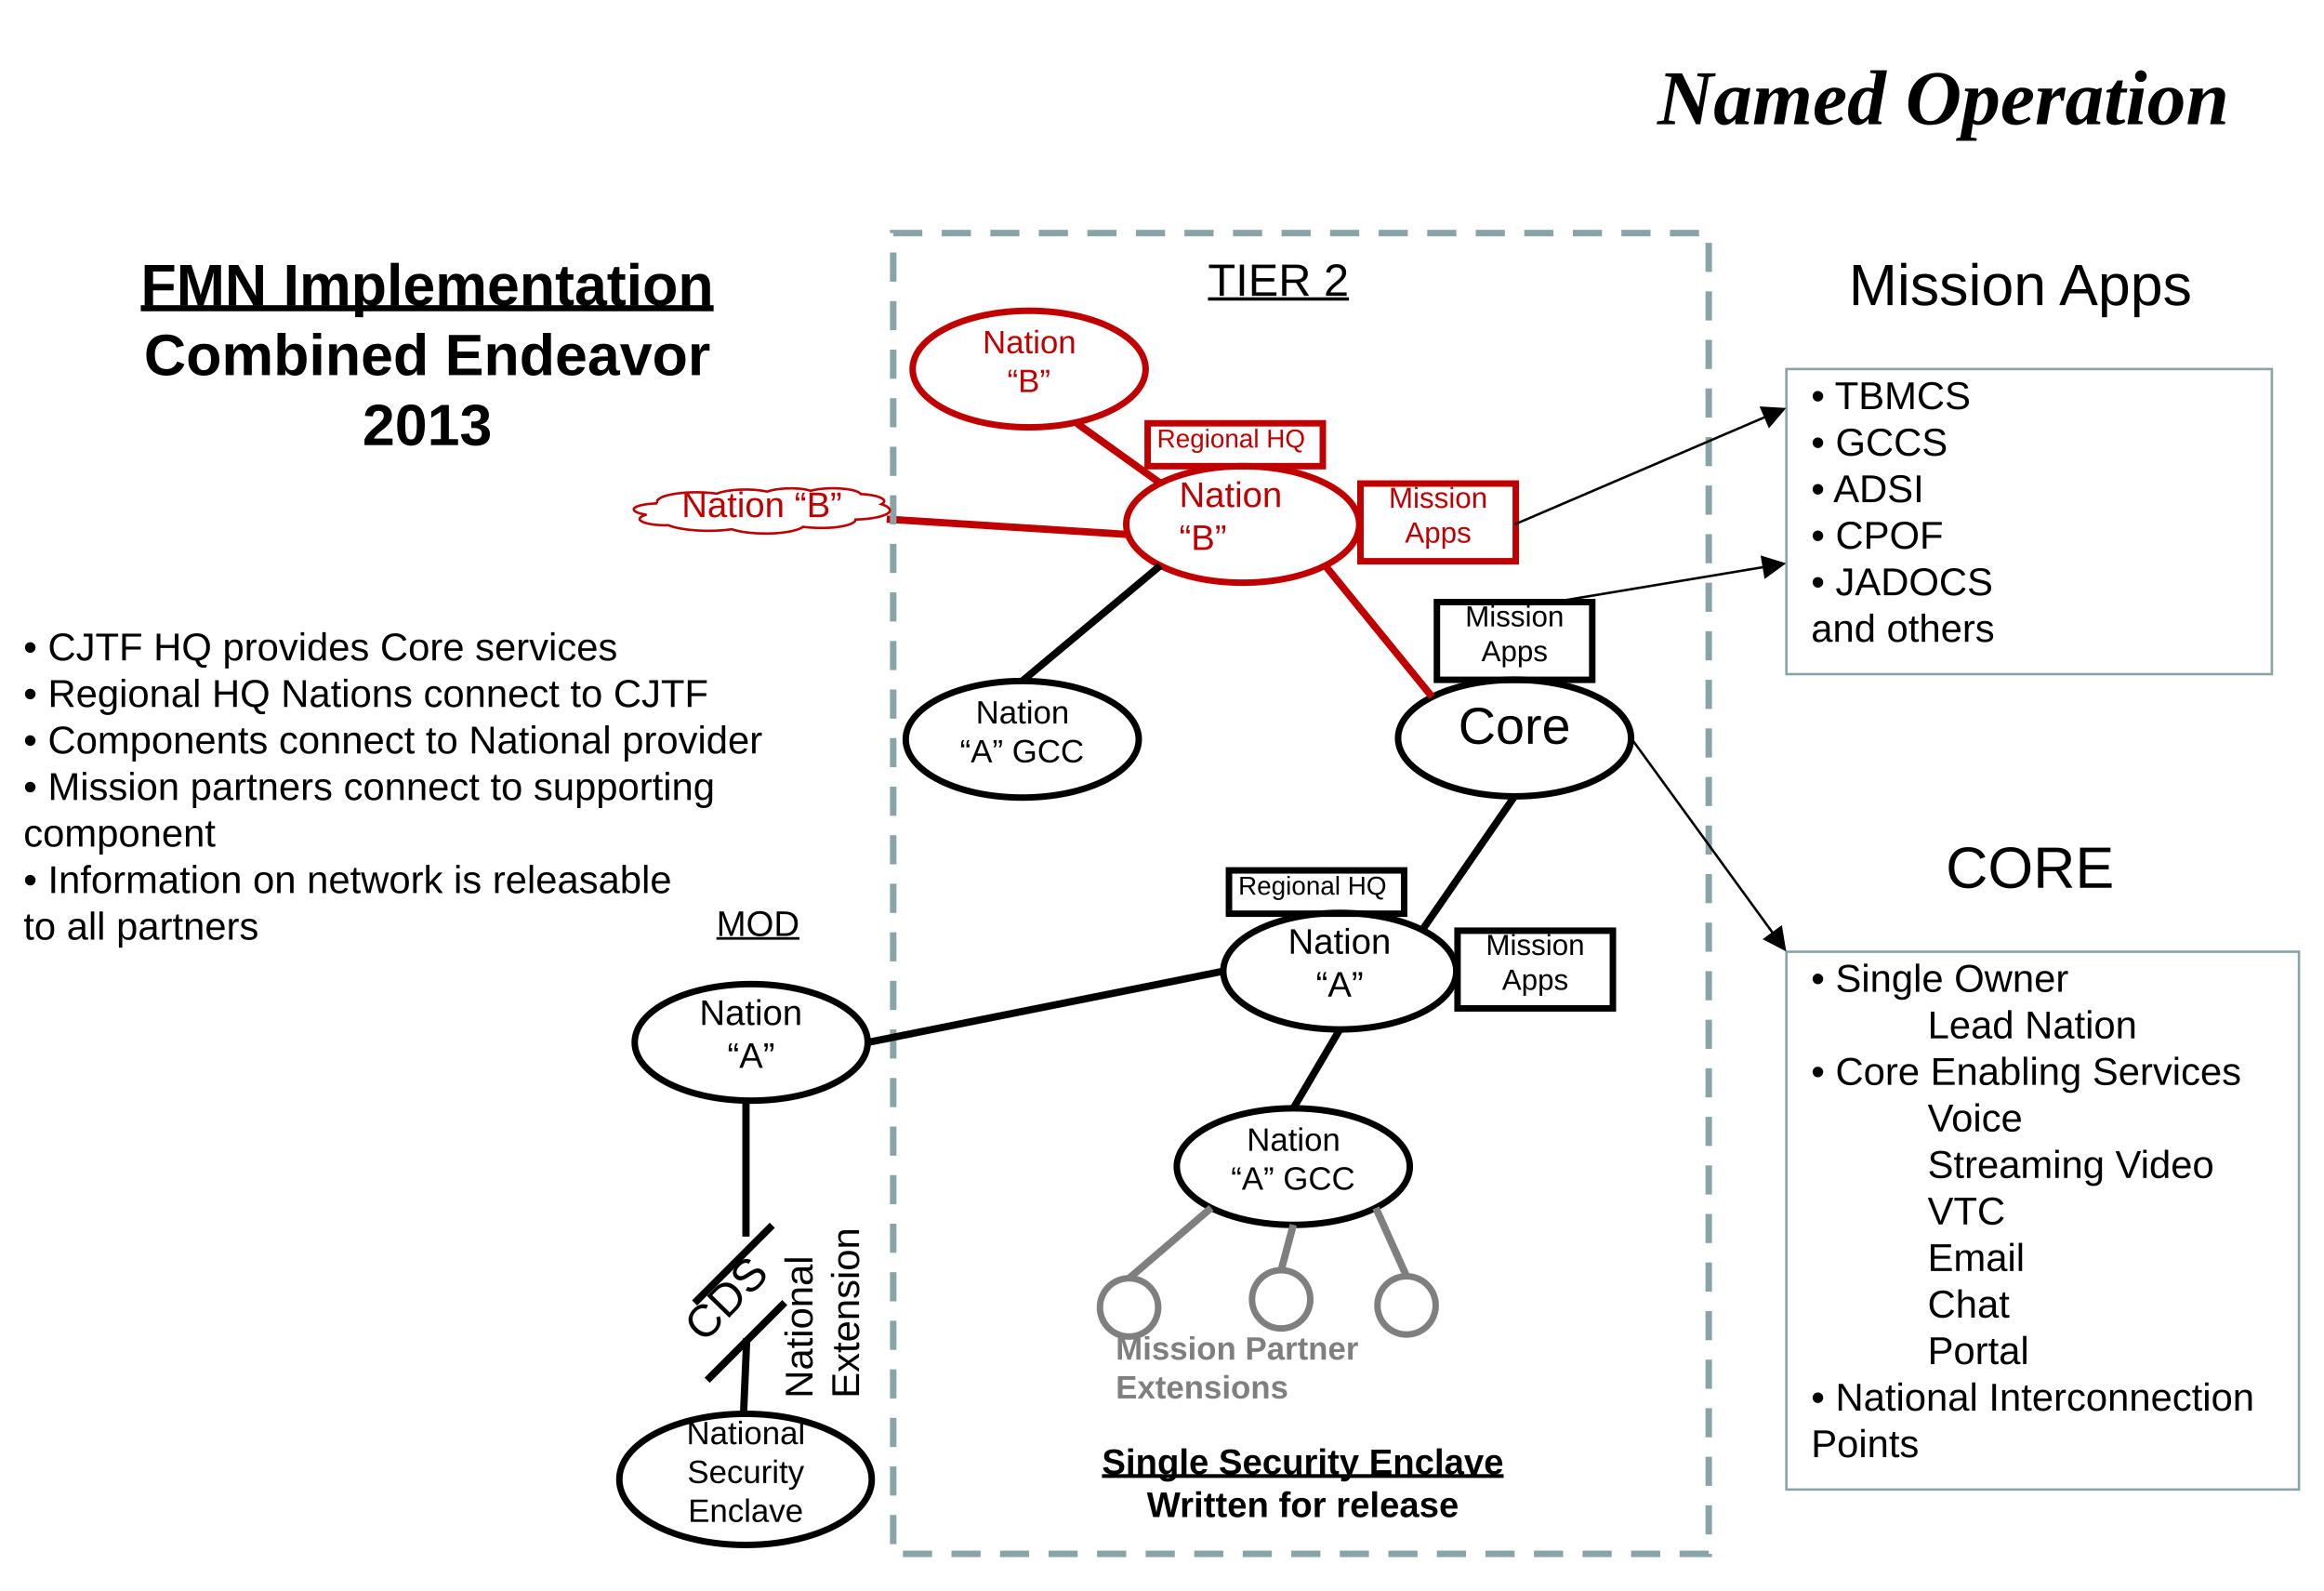
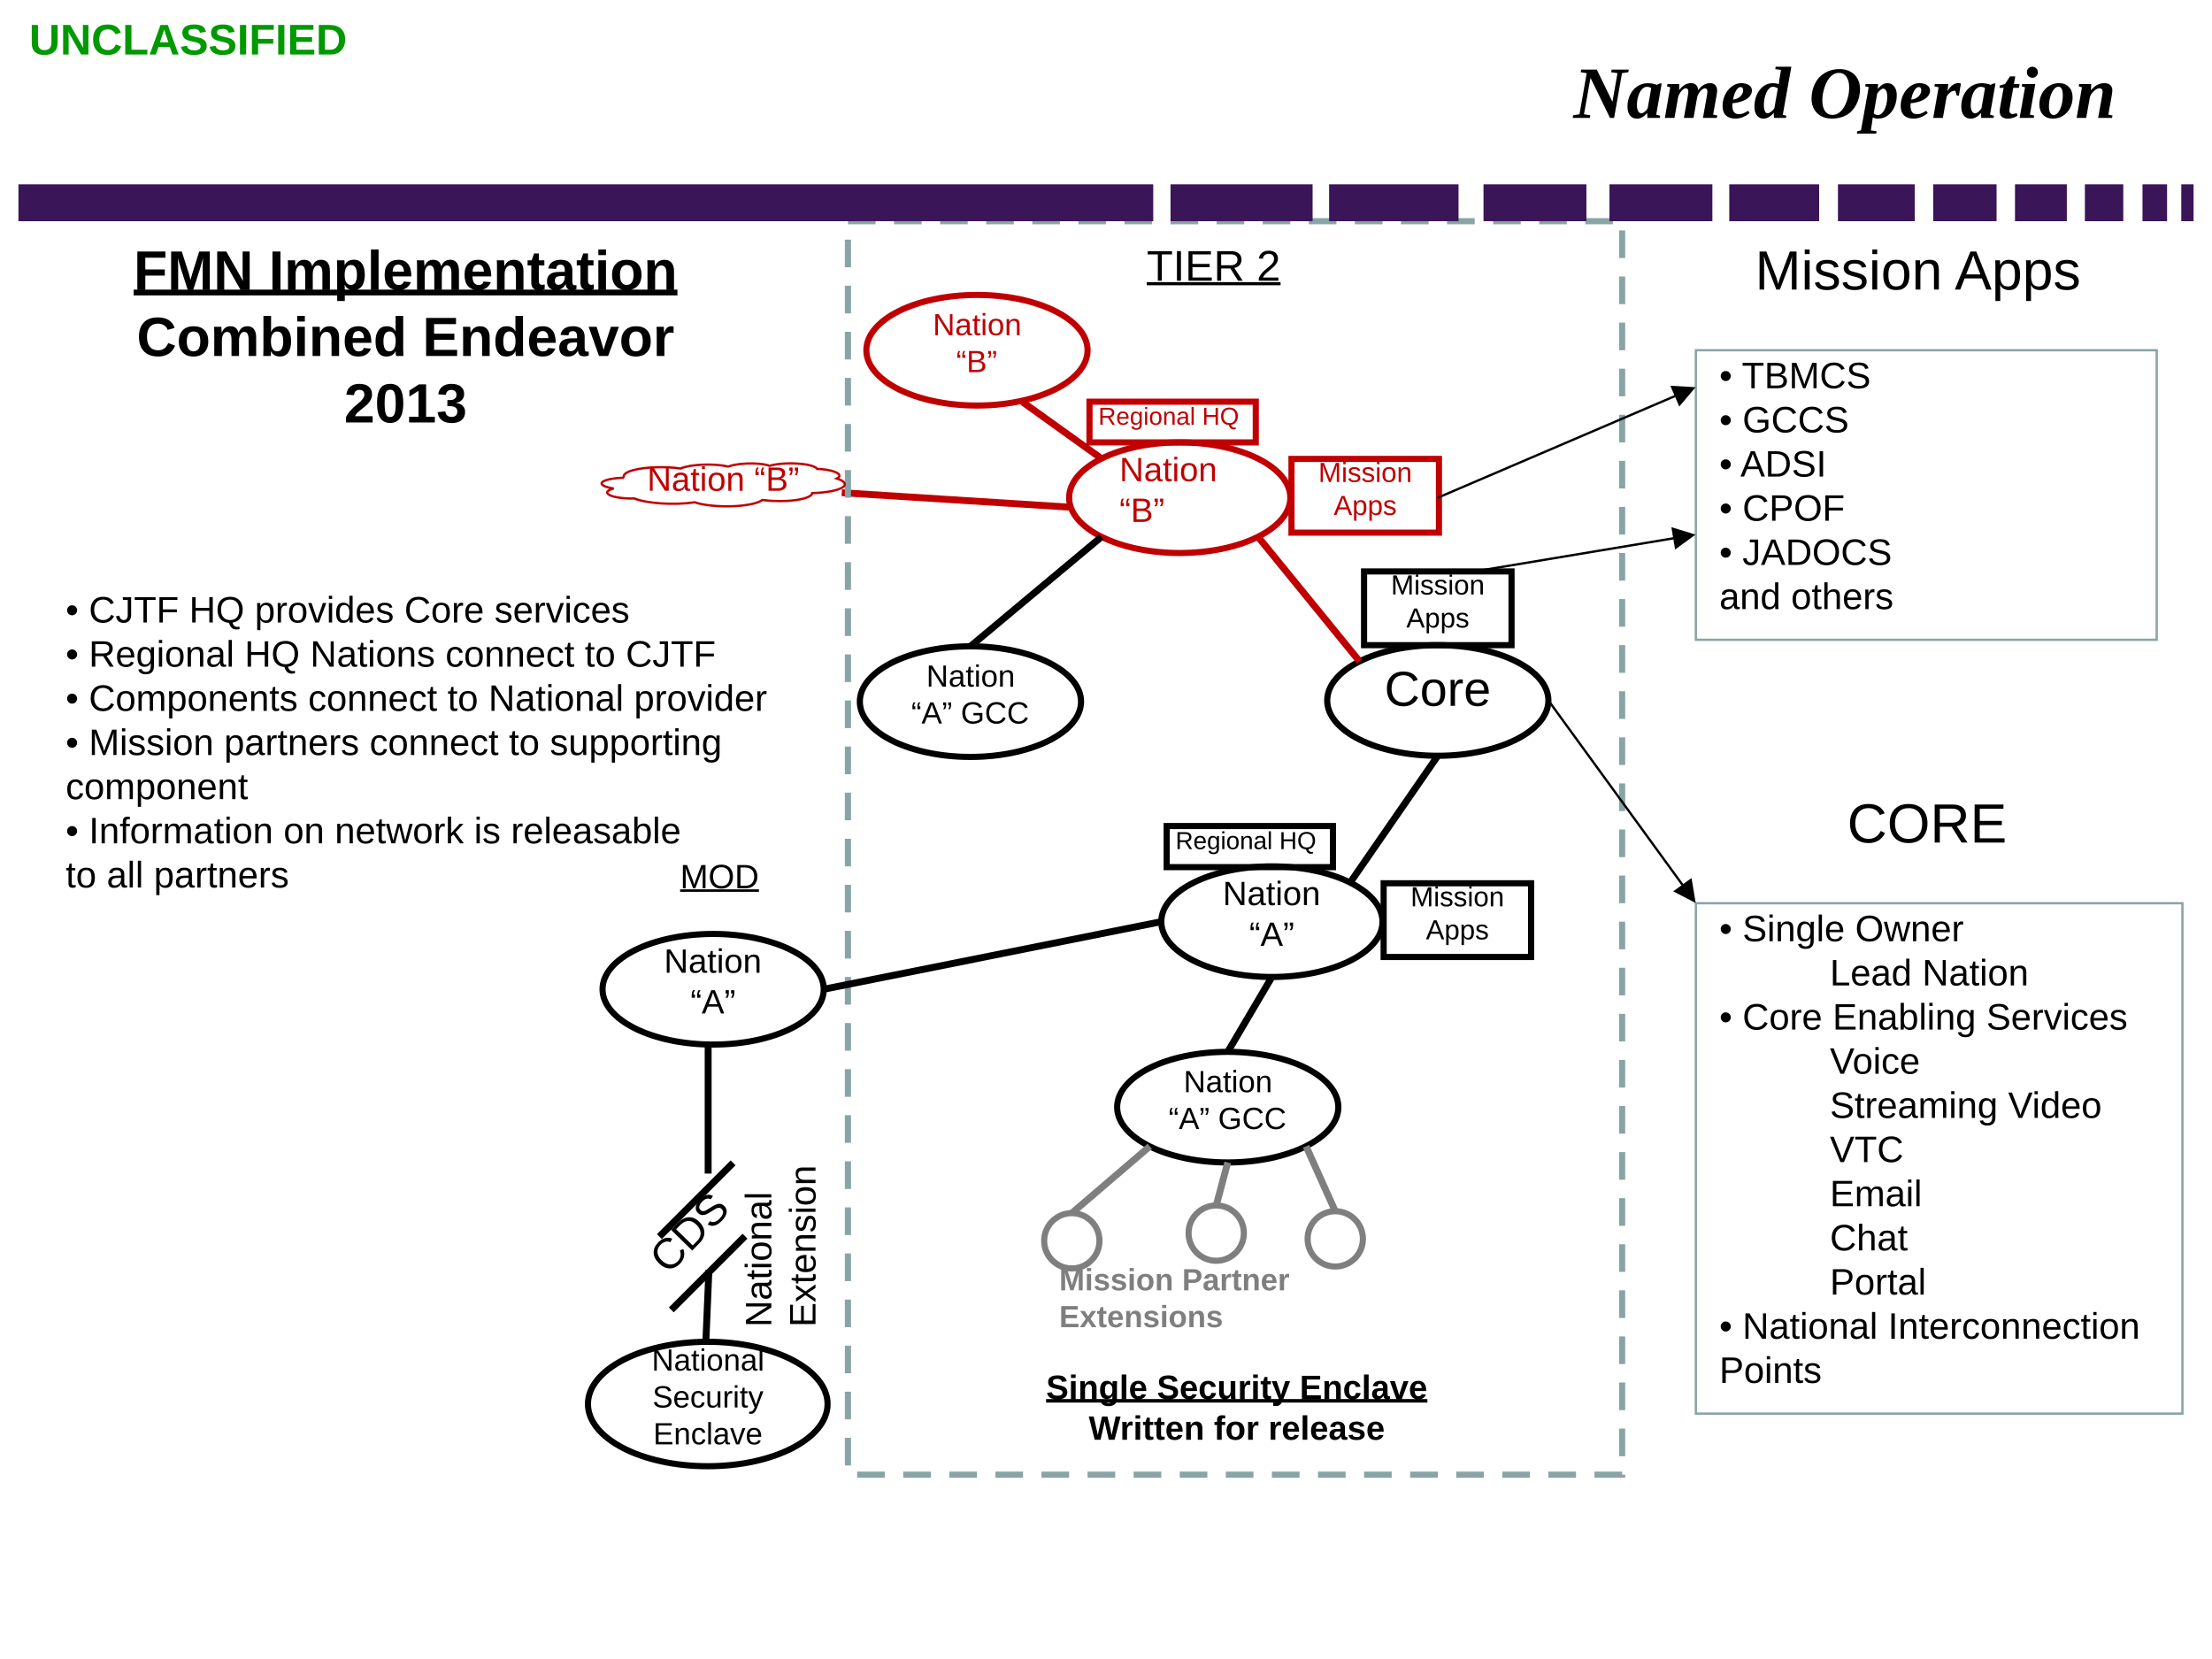
- <svg xmlns="http://www.w3.org/2000/svg" width="19cm" height="13cm">
+ <svg xmlns="http://www.w3.org/2000/svg" width="720" height="540">
  <g transform="scale(1.0,1.0)">
+     <rect x="0" y="0" width="720" height="540" fill="rgb(255,255,255)" />
    <line x1="37.438" x2="-37.438" y1="2.375" y2="-2.375" stroke="rgb(192,0,0)" stroke-width="2.25" transform="translate(311.438, 162.75)" />
    <rect x="-126" y="-204" width="252" height="408" fill="none" stroke="rgb(137,164,167)" stroke-dasharray="9,6" stroke-width="2" transform="translate(402, 276)" />
    <rect x="-201" y="-18.188" width="402" height="36.375" fill="none" stroke="none" transform="translate(495, 36.188)" />
    <text x="0" y="0" font-family="Times New Roman" font-size="24" font-style="italic" font-weight="bold" transform="translate(495,36.188)         rotate(0)         translate(17.125,2.188)" fill="rgb(0,0,0)" stroke="none">
      Named Operation
    </text>
    <ellipse cx="0" cy="0" rx="36" ry="18" fill="none" stroke="rgb(0,0,0)" stroke-width="2" transform="translate(468, 228)" />
    <text x="0" y="0" font-family="Arial" font-size="16" transform="translate(468,228)         rotate(0)         translate(-17.375,1.75)" fill="rgb(0,0,0)" stroke="none">
      Core
    </text>
    <ellipse cx="0" cy="0" rx="36" ry="18" fill="none" stroke="rgb(0,0,0)" stroke-width="2" transform="translate(414, 300)" />
    <text x="0" y="0" font-family="Arial" font-size="11" transform="translate(414,300)         rotate(0)         translate(-16,-5.375)" fill="rgb(0,0,0)" stroke="none">
      Nation 
    </text>
    <text x="0" y="0" font-family="Arial" font-size="11" transform="translate(414,300)         rotate(0)         translate(-7.375,7.875)" fill="rgb(0,0,0)" stroke="none">
      “A”
    </text>
    <line x1="-14.25" x2="14.25" y1="20.625" y2="-20.625" stroke="rgb(0,0,0)" stroke-width="2.25" transform="translate(453.75, 266.625)" />
    <rect x="-24" y="-12" width="48" height="24" fill="none" stroke="rgb(0,0,0)" stroke-width="2" transform="translate(468, 198)" />
    <text x="0" y="0" font-family="Arial" font-size="9" transform="translate(468,198)         rotate(0)         translate(-15.25,-4.5)" fill="rgb(0,0,0)" stroke="none">
      Mission 
    </text>
    <text x="0" y="0" font-family="Arial" font-size="9" transform="translate(468,198)         rotate(0)         translate(-10.25,6.25)" fill="rgb(0,0,0)" stroke="none">
      Apps
    </text>
    <rect x="-24" y="-12" width="48" height="24" fill="none" stroke="rgb(0,0,0)" stroke-width="2" transform="translate(474.375, 299.5)" />
    <text x="0" y="0" font-family="Arial" font-size="9" transform="translate(474.375,299.5)         rotate(0)         translate(-15.25,-4.5)" fill="rgb(0,0,0)" stroke="none">
      Mission 
    </text>
    <text x="0" y="0" font-family="Arial" font-size="9" transform="translate(474.375,299.5)         rotate(0)         translate(-10.25,6.25)" fill="rgb(0,0,0)" stroke="none">
      Apps
    </text>
    <line x1="16.5" x2="-16.5" y1="20.25" y2="-20.25" stroke="rgb(192,0,0)" stroke-width="2.25" transform="translate(426, 195)" />
    <ellipse cx="0" cy="0" rx="36" ry="18" fill="none" stroke="rgb(192,0,0)" stroke-width="2" transform="translate(384, 162)" />
    <text x="0" y="0" font-family="Arial" font-size="11" transform="translate(384,162)         rotate(0)         translate(-19.625,-5.375)" fill="rgb(192,0,0)" stroke="none">
      Nation 
    </text>
    <text x="0" y="0" font-family="Arial" font-size="11" transform="translate(384,162)         rotate(0)         translate(-19.625,7.875)" fill="rgb(192,0,0)" stroke="none">
      “B”
    </text>
    <ellipse cx="0" cy="0" rx="36" ry="18" fill="none" stroke="rgb(0,0,0)" stroke-width="2" transform="translate(399.625, 360.375)" />
    <text x="0" y="0" font-family="Arial" font-size="10" transform="translate(399.625,360.375)         rotate(0)         translate(-14.375,-4.875)" fill="rgb(0,0,0)" stroke="none">
      Nation 
    </text>
    <text x="0" y="0" font-family="Arial" font-size="10" transform="translate(399.625,360.375)         rotate(0)         translate(-19.25,7.125)" fill="rgb(0,0,0)" stroke="none">
      “A” GCC
    </text>
    <line x1="-7.188" x2="7.188" y1="12.188" y2="-12.188" stroke="rgb(0,0,0)" stroke-width="2.25" transform="translate(406.813, 330.188)" />
    <rect x="-79.188" y="-83.063" width="158.375" height="166.125" fill="none" stroke="rgb(137,164,167)" stroke-width="0.75" transform="translate(631.188, 377.063)" />
    <text x="0" y="0" font-family="Arial" font-size="12" transform="translate(631.188,377.063)         rotate(0)         translate(-71.563,-70.688)" fill="rgb(0,0,0)" stroke="none">
      • Single Owner
    </text>
    <text x="0" y="0" font-family="Arial" font-size="12" transform="translate(631.188,377.063)         rotate(0)         translate(-35.563,-56.313)" fill="rgb(0,0,0)" stroke="none">
       Lead Nation
    </text>
    <text x="0" y="0" font-family="Arial" font-size="12" transform="translate(631.188,377.063)         rotate(0)         translate(-71.563,-41.938)" fill="rgb(0,0,0)" stroke="none">
      • Core Enabling Services
    </text>
    <text x="0" y="0" font-family="Arial" font-size="12" transform="translate(631.188,377.063)         rotate(0)         translate(-35.563,-27.563)" fill="rgb(0,0,0)" stroke="none">
      Voice
    </text>
    <text x="0" y="0" font-family="Arial" font-size="12" transform="translate(631.188,377.063)         rotate(0)         translate(-35.563,-13.188)" fill="rgb(0,0,0)" stroke="none">
      Streaming Video
    </text>
    <text x="0" y="0" font-family="Arial" font-size="12" transform="translate(631.188,377.063)         rotate(0)         translate(-35.563,1.188)" fill="rgb(0,0,0)" stroke="none">
      VTC
    </text>
    <text x="0" y="0" font-family="Arial" font-size="12" transform="translate(631.188,377.063)         rotate(0)         translate(-35.563,15.563)" fill="rgb(0,0,0)" stroke="none">
      Email
    </text>
    <text x="0" y="0" font-family="Arial" font-size="12" transform="translate(631.188,377.063)         rotate(0)         translate(-35.563,29.938)" fill="rgb(0,0,0)" stroke="none">
      Chat
    </text>
    <text x="0" y="0" font-family="Arial" font-size="12" transform="translate(631.188,377.063)         rotate(0)         translate(-35.563,44.313)" fill="rgb(0,0,0)" stroke="none">
      Portal
    </text>
    <text x="0" y="0" font-family="Arial" font-size="12" transform="translate(631.188,377.063)         rotate(0)         translate(-71.563,58.688)" fill="rgb(0,0,0)" stroke="none">
      • National Interconnection    
    </text>
    <text x="0" y="0" font-family="Arial" font-size="12" transform="translate(631.188,377.063)         rotate(0)         translate(-71.563,73.063)" fill="rgb(0,0,0)" stroke="none">
        Points
    </text>
    <rect x="-36" y="-14.563" width="72" height="29.125" fill="none" stroke="none" transform="translate(630, 272.563)" />
    <text x="0" y="0" font-family="Arial" font-size="18" transform="translate(630,272.563)         rotate(0)         translate(-28.75,1.688)" fill="rgb(0,0,0)" stroke="none">
      CORE
    </text>
    <rect x="-30" y="-12.125" width="60" height="24.25" fill="none" stroke="none" transform="translate(396, 90.125)" />
    <text x="0" y="0" font-family="Arial" font-size="14" text-decoration="underline" transform="translate(396,90.125)         rotate(0)         translate(-22.75,1.25)" fill="rgb(0,0,0)" stroke="none">
      TIER 2
    </text>
    <rect x="-75" y="-47.125" width="150" height="94.25" fill="none" stroke="rgb(137,164,167)" stroke-width="0.75" transform="translate(627, 161.125)" />
    <text x="0" y="0" font-family="Arial" font-size="12" transform="translate(627,161.125)         rotate(0)         translate(-67.375,-34.75)" fill="rgb(0,0,0)" stroke="none">
      • TBMCS
    </text>
    <text x="0" y="0" font-family="Arial" font-size="12" transform="translate(627,161.125)         rotate(0)         translate(-67.375,-20.375)" fill="rgb(0,0,0)" stroke="none">
      • GCCS
    </text>
    <text x="0" y="0" font-family="Arial" font-size="12" transform="translate(627,161.125)         rotate(0)         translate(-67.375,-6)" fill="rgb(0,0,0)" stroke="none">
      • ADSI
    </text>
    <text x="0" y="0" font-family="Arial" font-size="12" transform="translate(627,161.125)         rotate(0)         translate(-67.375,8.375)" fill="rgb(0,0,0)" stroke="none">
      • CPOF
    </text>
    <text x="0" y="0" font-family="Arial" font-size="12" transform="translate(627,161.125)         rotate(0)         translate(-67.375,22.75)" fill="rgb(0,0,0)" stroke="none">
      • JADOCS
    </text>
    <text x="0" y="0" font-family="Arial" font-size="12" transform="translate(627,161.125)         rotate(0)         translate(-67.375,37.125)" fill="rgb(0,0,0)" stroke="none">
          and others
    </text>
    <rect x="-63" y="-14.563" width="126" height="29.125" fill="none" stroke="none" transform="translate(627, 92.563)" />
    <text x="0" y="0" font-family="Arial" font-size="18" transform="translate(627,92.563)         rotate(0)         translate(-55.75,1.688)" fill="rgb(0,0,0)" stroke="none">
      Mission Apps
    </text>
    <ellipse cx="0" cy="0" rx="36" ry="18" fill="none" stroke="rgb(0,0,0)" stroke-width="2" transform="translate(315.875, 228.375)" />
    <text x="0" y="0" font-family="Arial" font-size="10" transform="translate(315.875,228.375)         rotate(0)         translate(-14.375,-4.875)" fill="rgb(0,0,0)" stroke="none">
      Nation 
    </text>
    <text x="0" y="0" font-family="Arial" font-size="10" transform="translate(315.875,228.375)         rotate(0)         translate(-19.25,7.125)" fill="rgb(0,0,0)" stroke="none">
      “A” GCC
    </text>
    <line x1="-21.313" x2="21.313" y1="17.813" y2="-17.813" stroke="rgb(0,0,0)" stroke-width="2.25" transform="translate(337.188, 192.563)" />
    <ellipse cx="0" cy="0" rx="36" ry="18" fill="none" stroke="rgb(192,0,0)" stroke-width="2" transform="translate(318, 114)" />
    <text x="0" y="0" font-family="Arial" font-size="10" transform="translate(318,114)         rotate(0)         translate(-14.375,-4.875)" fill="rgb(192,0,0)" stroke="none">
      Nation 
    </text>
    <text x="0" y="0" font-family="Arial" font-size="10" transform="translate(318,114)         rotate(0)         translate(-6.75,7.125)" fill="rgb(192,0,0)" stroke="none">
      “B” 
    </text>
    <line x1="12.813" x2="-12.813" y1="9.188" y2="-9.188" stroke="rgb(192,0,0)" stroke-width="2.25" transform="translate(345.688, 140.063)" />
    <ellipse cx="0" cy="0" rx="36" ry="18" fill="none" stroke="rgb(0,0,0)" stroke-width="2" transform="translate(232.125, 322)" />
    <text x="0" y="0" font-family="Arial" font-size="11" transform="translate(232.125,322)         rotate(0)         translate(-16,-5.375)" fill="rgb(0,0,0)" stroke="none">
      Nation 
    </text>
    <text x="0" y="0" font-family="Arial" font-size="11" transform="translate(232.125,322)         rotate(0)         translate(-7.375,7.875)" fill="rgb(0,0,0)" stroke="none">
      “A”
    </text>
    <line x1="-54.938" x2="54.938" y1="11" y2="-11" stroke="rgb(0,0,0)" stroke-width="2.25" transform="translate(323.063, 311)" />
    <rect x="-51" y="-18.188" width="102" height="36.375" fill="none" stroke="none" transform="translate(257, 388.188)         rotate(270)" />
    <text x="0" y="0" font-family="Arial" font-size="12" transform="translate(257,388.188)         rotate(270)         translate(-43.75,-5.938)" fill="rgb(0,0,0)" stroke="none">
      National 
    </text>
    <text x="0" y="0" font-family="Arial" font-size="12" transform="translate(257,388.188)         rotate(270)         translate(-43.75,8.438)" fill="rgb(0,0,0)" stroke="none">
      Extension
    </text>
    <line x1="0" x2="0" y1="-21.375" y2="21.375" stroke="rgb(0,0,0)" stroke-width="2.25" transform="translate(230.5, 360.625)" />
    <line x1="0.5" x2="-0.5" y1="-11.688" y2="11.688" stroke="rgb(0,0,0)" stroke-width="2.25" transform="translate(230.25, 425.063)" />
    <line x1="12" x2="-12" y1="-12" y2="12" stroke="rgb(0,0,0)" stroke-width="2.25" transform="translate(226.625, 390.5)" />
    <line x1="12" x2="-12" y1="-12" y2="12" stroke="rgb(0,0,0)" stroke-width="2.25" transform="translate(230.5, 414.375)" />
    <ellipse cx="0" cy="0" rx="39" ry="20.25" fill="none" stroke="rgb(0,0,0)" stroke-width="2" transform="translate(230.375, 457)" />
    <text x="0" y="0" font-family="Arial" font-size="10" transform="translate(230.375,457)         rotate(0)         translate(-18.25,-10.875)" fill="rgb(0,0,0)" stroke="none">
      National 
    </text>
    <text x="0" y="0" font-family="Arial" font-size="10" transform="translate(230.375,457)         rotate(0)         translate(-18,1.125)" fill="rgb(0,0,0)" stroke="none">
      Security 
    </text>
    <text x="0" y="0" font-family="Arial" font-size="10" transform="translate(230.375,457)         rotate(0)         translate(-17.75,13.125)" fill="rgb(0,0,0)" stroke="none">
      Enclave
    </text>
    <rect x="-24" y="-12.063" width="48" height="24.125" fill="none" stroke="none" transform="translate(228.125, 401.938)         rotate(314.276)" />
    <text x="0" y="0" font-family="Arial" font-size="14" transform="translate(228.125,401.938)         rotate(314.276)         translate(-16.875,1.563)" fill="rgb(0,0,0)" stroke="none">
      CDS
    </text>
    <rect x="-24" y="-12" width="48" height="24" fill="none" stroke="rgb(192,0,0)" stroke-width="2" transform="translate(444.375, 161.375)" />
    <text x="0" y="0" font-family="Arial" font-size="9" transform="translate(444.375,161.375)         rotate(0)         translate(-15.25,-4.5)" fill="rgb(192,0,0)" stroke="none">
      Mission 
    </text>
    <text x="0" y="0" font-family="Arial" font-size="9" transform="translate(444.375,161.375)         rotate(0)         translate(-10.25,6.25)" fill="rgb(192,0,0)" stroke="none">
      Apps
    </text>
    <rect x="-21" y="-10.313" width="42" height="20.625" fill="none" stroke="none" transform="translate(235.125, 288.063)" />
    <text x="0" y="0" font-family="Arial" font-size="11" text-decoration="underline" transform="translate(235.125,288.063)         rotate(0)         translate(-13.75,1.063)" fill="rgb(0,0,0)" stroke="none">
      MOD
    </text>
    <ellipse cx="0" cy="0" rx="9" ry="9" fill="none" stroke="rgb(127,127,127)" stroke-width="2" transform="translate(395.875, 401.375)" />
    <ellipse cx="0" cy="0" rx="9" ry="9" fill="none" stroke="rgb(127,127,127)" stroke-width="2" transform="translate(434.625, 403.25)" />
    <ellipse cx="0" cy="0" rx="9" ry="9" fill="none" stroke="rgb(127,127,127)" stroke-width="2" transform="translate(348.875, 403.875)" />
    <line x1="4.75" x2="-4.75" y1="10.563" y2="-10.563" stroke="rgb(127,127,127)" stroke-width="2.25" transform="translate(429.875, 383.688)" />
    <line x1="1.875" x2="-1.875" y1="-7" y2="7" stroke="rgb(127,127,127)" stroke-width="2.25" transform="translate(397.75, 385.375)" />
    <line x1="12.688" x2="-12.688" y1="-10.875" y2="10.875" stroke="rgb(127,127,127)" stroke-width="2.25" transform="translate(361.563, 384)" />
    <rect x="-114" y="-46.063" width="228" height="92.125" fill="none" stroke="none" transform="translate(132, 124.063)" />
    <text x="0" y="0" font-family="Arial" font-size="18" text-decoration="underline" font-weight="bold" transform="translate(132,124.063)         rotate(0)         translate(-88.5,-29.813)" fill="rgb(0,0,0)" stroke="none">
      FMN Implementation
    </text>
    <text x="0" y="0" font-family="Arial" font-size="18" font-weight="bold" transform="translate(132,124.063)         rotate(0)         translate(-87.5,-8.188)" fill="rgb(0,0,0)" stroke="none">
      Combined Endeavor 
    </text>
    <text x="0" y="0" font-family="Arial" font-size="18" font-weight="bold" transform="translate(132,124.063)         rotate(0)         translate(-20,13.438)" fill="rgb(0,0,0)" stroke="none">
      2013
    </text>
    <rect x="-124.688" y="-20.313" width="249.375" height="40.625" fill="none" stroke="none" transform="translate(402.563, 464.313)" />
    <text x="0" y="0" font-family="Arial" font-size="11" text-decoration="underline" font-weight="bold" transform="translate(402.563,464.313)         rotate(0)         translate(-62.063,-8.938)" fill="rgb(0,0,0)" stroke="none">
      Single Security Enclave
    </text>
    <text x="0" y="0" font-family="Arial" font-size="11" font-weight="bold" transform="translate(402.563,464.313)         rotate(0)         translate(-48.188,4.313)" fill="rgb(0,0,0)" stroke="none">
      Written for release
    </text>
    <rect x="-60" y="-15.75" width="120" height="31.5" fill="none" stroke="none" transform="translate(397.5, 425.125)" />
    <text x="0" y="0" font-family="Arial" font-size="10" font-weight="bold" transform="translate(397.5,425.125)         rotate(0)         translate(-52.75,-5.125)" fill="rgb(127,127,127)" stroke="none">
      Mission Partner 
    </text>
    <text x="0" y="0" font-family="Arial" font-size="10" font-weight="bold" transform="translate(397.5,425.125)         rotate(0)         translate(-52.75,6.875)" fill="rgb(127,127,127)" stroke="none">
      Extensions
    </text>
    <rect x="-27.063" y="-6.625" width="54.125" height="13.25" fill="none" stroke="rgb(192,0,0)" stroke-width="2" transform="translate(381.688, 137.375)" />
    <text x="0" y="0" font-family="Arial" font-size="8" transform="translate(381.688,137.375)         rotate(0)         translate(-24.188,0.875)" fill="rgb(192,0,0)" stroke="none">
      Regional  HQ
    </text>
    <rect x="-27.063" y="-6.688" width="54.125" height="13.375" fill="none" stroke="rgb(0,0,0)" stroke-width="2" transform="translate(406.813, 275.563)" />
    <text x="0" y="0" font-family="Arial" font-size="8" transform="translate(406.813,275.563)         rotate(0)         translate(-24.188,0.813)" fill="rgb(0,0,0)" stroke="none">
      Regional  HQ
    </text>
-     <g id="Group56">
-       <g id="Group60">
+     <g id="Group120">
+       <g id="Group124">
        <path d="M203,155.375 C202.5,154.5 203.625,153.625 206.125,153           210.125,152 216.5,151.75 221.5,152.5 224.625,151.125           232.375,150.75 237,151.875 238.125,151.375 240.375,150.875           243,150.875 245.875,150.75 248.75,151 250.5,151.625           253,150.875 257.125,150.625 260.75,151 263.5,151.25           265.5,151.875 266,152.625 269.125,152.75 271.625,153.375           272.75,154.125 273.5,154.625 273.375,155.25 272.375,155.75           274.75,156.5 275.5,157.375 274.625,158.375 273.375,159.5           269.25,160.375 264.375,160.5 264.25,161.25 263,162           260.625,162.5 257.125,163.125 252,163.25 248.125,162.625           246.875,163.625 243.5,164.5 239.125,164.75 234.125,165           228.875,164.5 226,163.5 219.25,164.5 210.5,163.875           206.5,162.25 202.625,162.375 199,161.75 197.875,160.875           197.125,160.25 197.875,159.5 199.75,159 197,158.625           195.5,157.875 195.875,157.125 196.375,156.25 199.25,155.5           203,155.5 203,155.5 203,155.5 203,155.375" fill="rgb(255,255,255)" stroke="rgb(0,0,0)" stroke-width="0.25" />
        <path d="M203.125,155.5 C202.625,154.625 203.75,153.625 206.25,153           210.125,152 216.5,151.75 221.5,152.5 224.625,151.125           232.375,150.75 237,151.875 238.25,151.375 240.5,151           243,150.875 245.875,150.75 248.75,151 250.5,151.625           253,150.875 257.25,150.625 260.75,151 263.5,151.25           265.5,151.875 266,152.625 269.25,152.75 271.75,153.375           272.75,154.125 273.5,154.625 273.375,155.25 272.375,155.75           274.75,156.5 275.5,157.5 274.625,158.375 273.375,159.5           269.375,160.375 264.375,160.5 264.375,161.25 263,162           260.625,162.5 257.125,163.25 252.125,163.25 248.125,162.75           246.875,163.75 243.5,164.5 239.25,164.75 234.25,165           229,164.5 226.125,163.5 219.25,164.5 210.5,163.875           206.5,162.25 202.75,162.375 199,161.75 198,160.875           197.125,160.25 197.875,159.5 199.75,159 197.125,158.625           195.5,157.875 195.875,157.125 196.375,156.25 199.375,155.625           203,155.5 203,155.5 203,155.5 203.125,155.5" fill="none" stroke="rgb(192,0,0)" stroke-width="0.75" />
      </g>
      <rect x="-19.875" y="-7.375" width="39.75" height="14.75" fill="none" stroke="none" transform="translate(230.5, 159.375)" />
      <text x="0" y="0" font-family="Arial" font-size="11" transform="translate(230.5,159.375)           rotate(0)           translate(-19.875,0.375)" fill="rgb(192,0,0)" stroke="none">
        Nation 
      </text>
      <rect x="-4.25" y="-7.375" width="8.5" height="14.75" fill="none" stroke="none" transform="translate(249.75, 159.375)" />
      <text x="0" y="0" font-family="Arial" font-size="11" transform="translate(249.75,159.375)           rotate(0)           translate(-4.25,0.375)" fill="rgb(192,0,0)" stroke="none">
        “
      </text>
      <rect x="-6.063" y="-7.375" width="12.125" height="14.75" fill="none" stroke="none" transform="translate(255.313, 159.375)" />
      <text x="0" y="0" font-family="Arial" font-size="11" transform="translate(255.313,159.375)           rotate(0)           translate(-6.063,0.375)" fill="rgb(192,0,0)" stroke="none">
        B
      </text>
      <rect x="-4.25" y="-7.375" width="8.5" height="14.75" fill="none" stroke="none" transform="translate(260.75, 159.375)" />
      <text x="0" y="0" font-family="Arial" font-size="11" transform="translate(260.75,159.375)           rotate(0)           translate(-4.25,0.375)" fill="rgb(192,0,0)" stroke="none">
        ”
      </text>
    </g>
-     <rect x="-135.5" y="-53.938" width="271" height="107.875" fill="none" stroke="none" transform="translate(135.5, 245.938)" />
-     <text x="0" y="0" font-family="Arial" font-size="12" transform="translate(135.5,245.938)         rotate(0)         translate(-128.25,-41.938)" fill="rgb(0,0,0)" stroke="none">
-       • CJTF HQ provides Core services
-     </text>
-     <text x="0" y="0" font-family="Arial" font-size="12" transform="translate(135.5,245.938)         rotate(0)         translate(-128.25,-27.563)" fill="rgb(0,0,0)" stroke="none">
-       • Regional HQ Nations connect to CJTF
-     </text>
-     <text x="0" y="0" font-family="Arial" font-size="12" transform="translate(135.5,245.938)         rotate(0)         translate(-128.25,-13.188)" fill="rgb(0,0,0)" stroke="none">
-       • Components connect to National provider
-     </text>
-     <text x="0" y="0" font-family="Arial" font-size="12" transform="translate(135.5,245.938)         rotate(0)         translate(-128.25,1.188)" fill="rgb(0,0,0)" stroke="none">
-       • Mission partners connect to supporting  
-     </text>
-     <text x="0" y="0" font-family="Arial" font-size="12" transform="translate(135.5,245.938)         rotate(0)         translate(-128.25,15.563)" fill="rgb(0,0,0)" stroke="none">
-          component
-     </text>
-     <text x="0" y="0" font-family="Arial" font-size="12" transform="translate(135.5,245.938)         rotate(0)         translate(-128.25,29.938)" fill="rgb(0,0,0)" stroke="none">
-       • Information on network is releasable
-     </text>
-     <text x="0" y="0" font-family="Arial" font-size="12" transform="translate(135.5,245.938)         rotate(0)         translate(-128.25,44.313)" fill="rgb(0,0,0)" stroke="none">
-          to all partners
-     </text>
    <defs>
-       <marker id="Triangle5_Flip_Line51" viewBox="0 0 9.833 9.833" refX="9.708" refY="4.917" markerUnits="strokeWidth" markerWidth="9.833" markerHeight="9.833" orient="auto">
+       <marker id="Triangle5_Flip_Line48" viewBox="0 0 9.833 9.833" refX="9.708" refY="4.917" markerUnits="strokeWidth" markerWidth="9.833" markerHeight="9.833" orient="auto">
        <polygon points="9.833,9.833 0,4.917 9.833,0" />
      </marker>
    </defs>
-     <line x1="35.221" x2="-42" y1="-15.095" y2="18" marker-start="url(#Triangle5_Flip_Line51)" stroke="rgb(0,0,0)" stroke-width="0.75" transform="translate(510, 144)" />
+     <line x1="35.221" x2="-42" y1="-15.095" y2="18" marker-start="url(#Triangle5_Flip_Line48)" stroke="rgb(0,0,0)" stroke-width="0.75" transform="translate(510, 144)" />
    <defs>
-       <marker id="Triangle5_Flip_Line52" viewBox="0 0 9.833 9.833" refX="9.708" refY="4.917" markerUnits="strokeWidth" markerWidth="9.833" markerHeight="9.833" orient="auto">
+       <marker id="Triangle5_Flip_Line49" viewBox="0 0 9.833 9.833" refX="9.708" refY="4.917" markerUnits="strokeWidth" markerWidth="9.833" markerHeight="9.833" orient="auto">
        <polygon points="9.833,9.833 0,4.917 9.833,0" />
      </marker>
    </defs>
-     <line x1="28.725" x2="-36" y1="-4.788" y2="6" marker-start="url(#Triangle5_Flip_Line52)" stroke="rgb(0,0,0)" stroke-width="0.75" transform="translate(516, 180)" />
+     <line x1="28.725" x2="-36" y1="-4.788" y2="6" marker-start="url(#Triangle5_Flip_Line49)" stroke="rgb(0,0,0)" stroke-width="0.75" transform="translate(516, 180)" />
    <defs>
-       <marker id="Triangle5_Line53" viewBox="0 0 9.833 9.833" refX="0.125" refY="4.917" markerUnits="strokeWidth" markerWidth="9.833" markerHeight="9.833" orient="auto">
+       <marker id="Triangle5_Line50" viewBox="0 0 9.833 9.833" refX="0.125" refY="4.917" markerUnits="strokeWidth" markerWidth="9.833" markerHeight="9.833" orient="auto">
        <polygon points="0,9.833 9.833,4.917 0,0" />
      </marker>
    </defs>
-     <line x1="-24" x2="19.662" y1="-33" y2="27.036" marker-end="url(#Triangle5_Line53)" stroke="rgb(0,0,0)" stroke-width="0.75" transform="translate(528, 261)" />
+     <line x1="-24" x2="19.662" y1="-33" y2="27.036" marker-end="url(#Triangle5_Line50)" stroke="rgb(0,0,0)" stroke-width="0.75" transform="translate(528, 261)" />
+     <rect x="-135.5" y="-53.938" width="271" height="107.875" fill="none" stroke="none" transform="translate(149.625, 244.563)" />
+     <text x="0" y="0" font-family="Arial" font-size="12" transform="translate(149.625,244.563)         rotate(0)         translate(-128.25,-41.938)" fill="rgb(0,0,0)" stroke="none">
+       • CJTF HQ provides Core services
+     </text>
+     <text x="0" y="0" font-family="Arial" font-size="12" transform="translate(149.625,244.563)         rotate(0)         translate(-128.25,-27.563)" fill="rgb(0,0,0)" stroke="none">
+       • Regional HQ Nations connect to CJTF
+     </text>
+     <text x="0" y="0" font-family="Arial" font-size="12" transform="translate(149.625,244.563)         rotate(0)         translate(-128.25,-13.188)" fill="rgb(0,0,0)" stroke="none">
+       • Components connect to National provider
+     </text>
+     <text x="0" y="0" font-family="Arial" font-size="12" transform="translate(149.625,244.563)         rotate(0)         translate(-128.25,1.188)" fill="rgb(0,0,0)" stroke="none">
+       • Mission partners connect to supporting  
+     </text>
+     <text x="0" y="0" font-family="Arial" font-size="12" transform="translate(149.625,244.563)         rotate(0)         translate(-128.25,15.563)" fill="rgb(0,0,0)" stroke="none">
+         component
+     </text>
+     <text x="0" y="0" font-family="Arial" font-size="12" transform="translate(149.625,244.563)         rotate(0)         translate(-128.25,29.938)" fill="rgb(0,0,0)" stroke="none">
+       • Information on network is releasable
+     </text>
+     <text x="0" y="0" font-family="Arial" font-size="12" transform="translate(149.625,244.563)         rotate(0)         translate(-128.25,44.313)" fill="rgb(0,0,0)" stroke="none">
+          to all partners
+     </text>
+     <rect x="-114" y="-12" width="228" height="24" fill="none" stroke="none" transform="translate(116.25, 16.375)" />
+     <text x="0" y="0" font-family="Arial" font-size="14" font-weight="bold" transform="translate(116.25,16.375)         rotate(0)         translate(-106.75,1.375)" fill="rgb(0,153,0)" stroke="none">
+       UNCLASSIFIED
+     </text>
+     <g id="Group6">
+       <g id="Group7">
+         <rect x="-2" y="-6" width="4" height="12" fill="rgb(58,21,88)" stroke="none" transform="translate(712, 66)" />
+         <rect x="-4" y="-6" width="8" height="12" fill="rgb(58,21,88)" stroke="none" transform="translate(701.375, 66)" />
+       </g>
+       <g id="Group10">
+         <rect x="-6.25" y="-6" width="12.5" height="12" fill="rgb(58,21,88)" stroke="none" transform="translate(684.875, 66)" />
+         <rect x="-8.438" y="-6" width="16.875" height="12" fill="rgb(58,21,88)" stroke="none" transform="translate(664.313, 66)" />
+       </g>
+       <g id="Group13">
+         <rect x="-10.313" y="-6" width="20.625" height="12" fill="rgb(58,21,88)" stroke="none" transform="translate(639.563, 66)" />
+         <rect x="-12.5" y="-6" width="25" height="12" fill="rgb(58,21,88)" stroke="none" transform="translate(610.75, 66)" />
+       </g>
+       <g id="Group16">
+         <rect x="-16.75" y="-6" width="33.5" height="12" fill="rgb(58,21,88)" stroke="none" transform="translate(499.625, 66)" />
+         <rect x="-14.625" y="-6" width="29.25" height="12" fill="rgb(58,21,88)" stroke="none" transform="translate(577.5, 66)" />
+         <rect x="-16.75" y="-6" width="33.5" height="12" fill="rgb(58,21,88)" stroke="none" transform="translate(540.625, 66)" />
+         <rect x="-21.063" y="-6" width="42.125" height="12" fill="rgb(58,21,88)" stroke="none" transform="translate(453.688, 66)" />
+       </g>
+       <g id="Group21">
+         <rect x="-23.125" y="-6" width="46.25" height="12" fill="rgb(58,21,88)" stroke="none" transform="translate(404.125, 66)" />
+         <rect x="-184.688" y="-6" width="369.375" height="12" fill="rgb(58,21,88)" stroke="none" transform="translate(190.688, 66)" />
+       </g>
+     </g>
  </g>
</svg>
